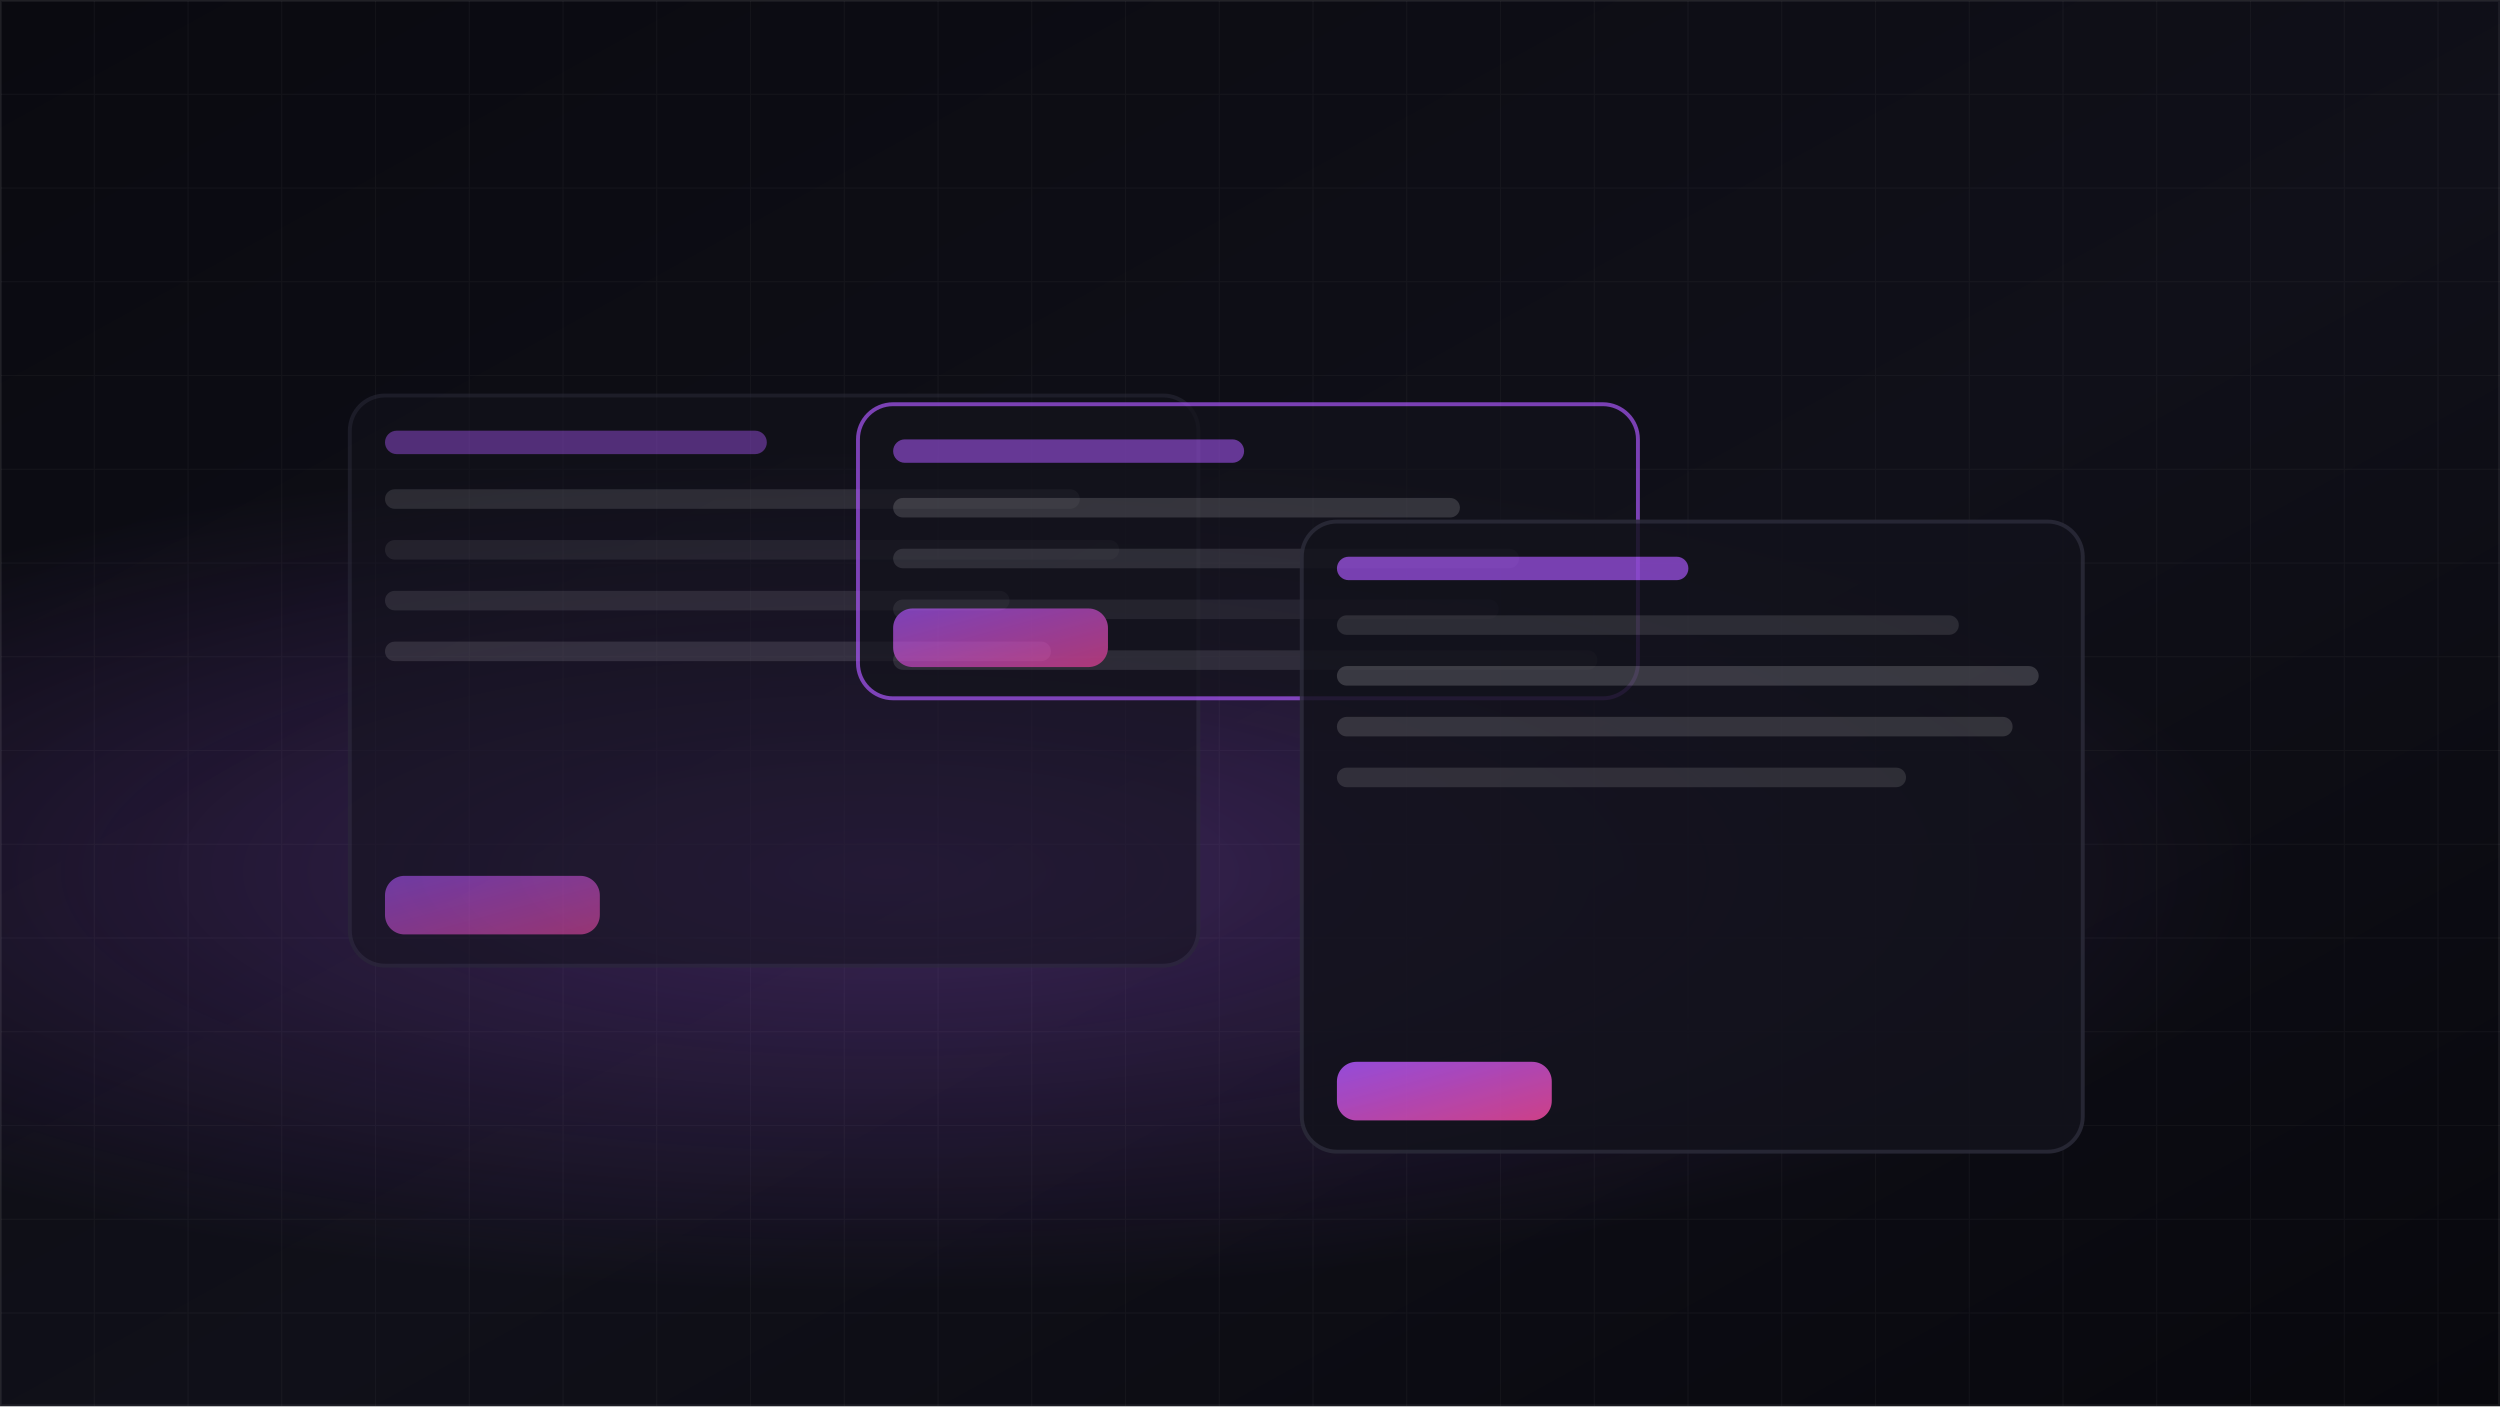
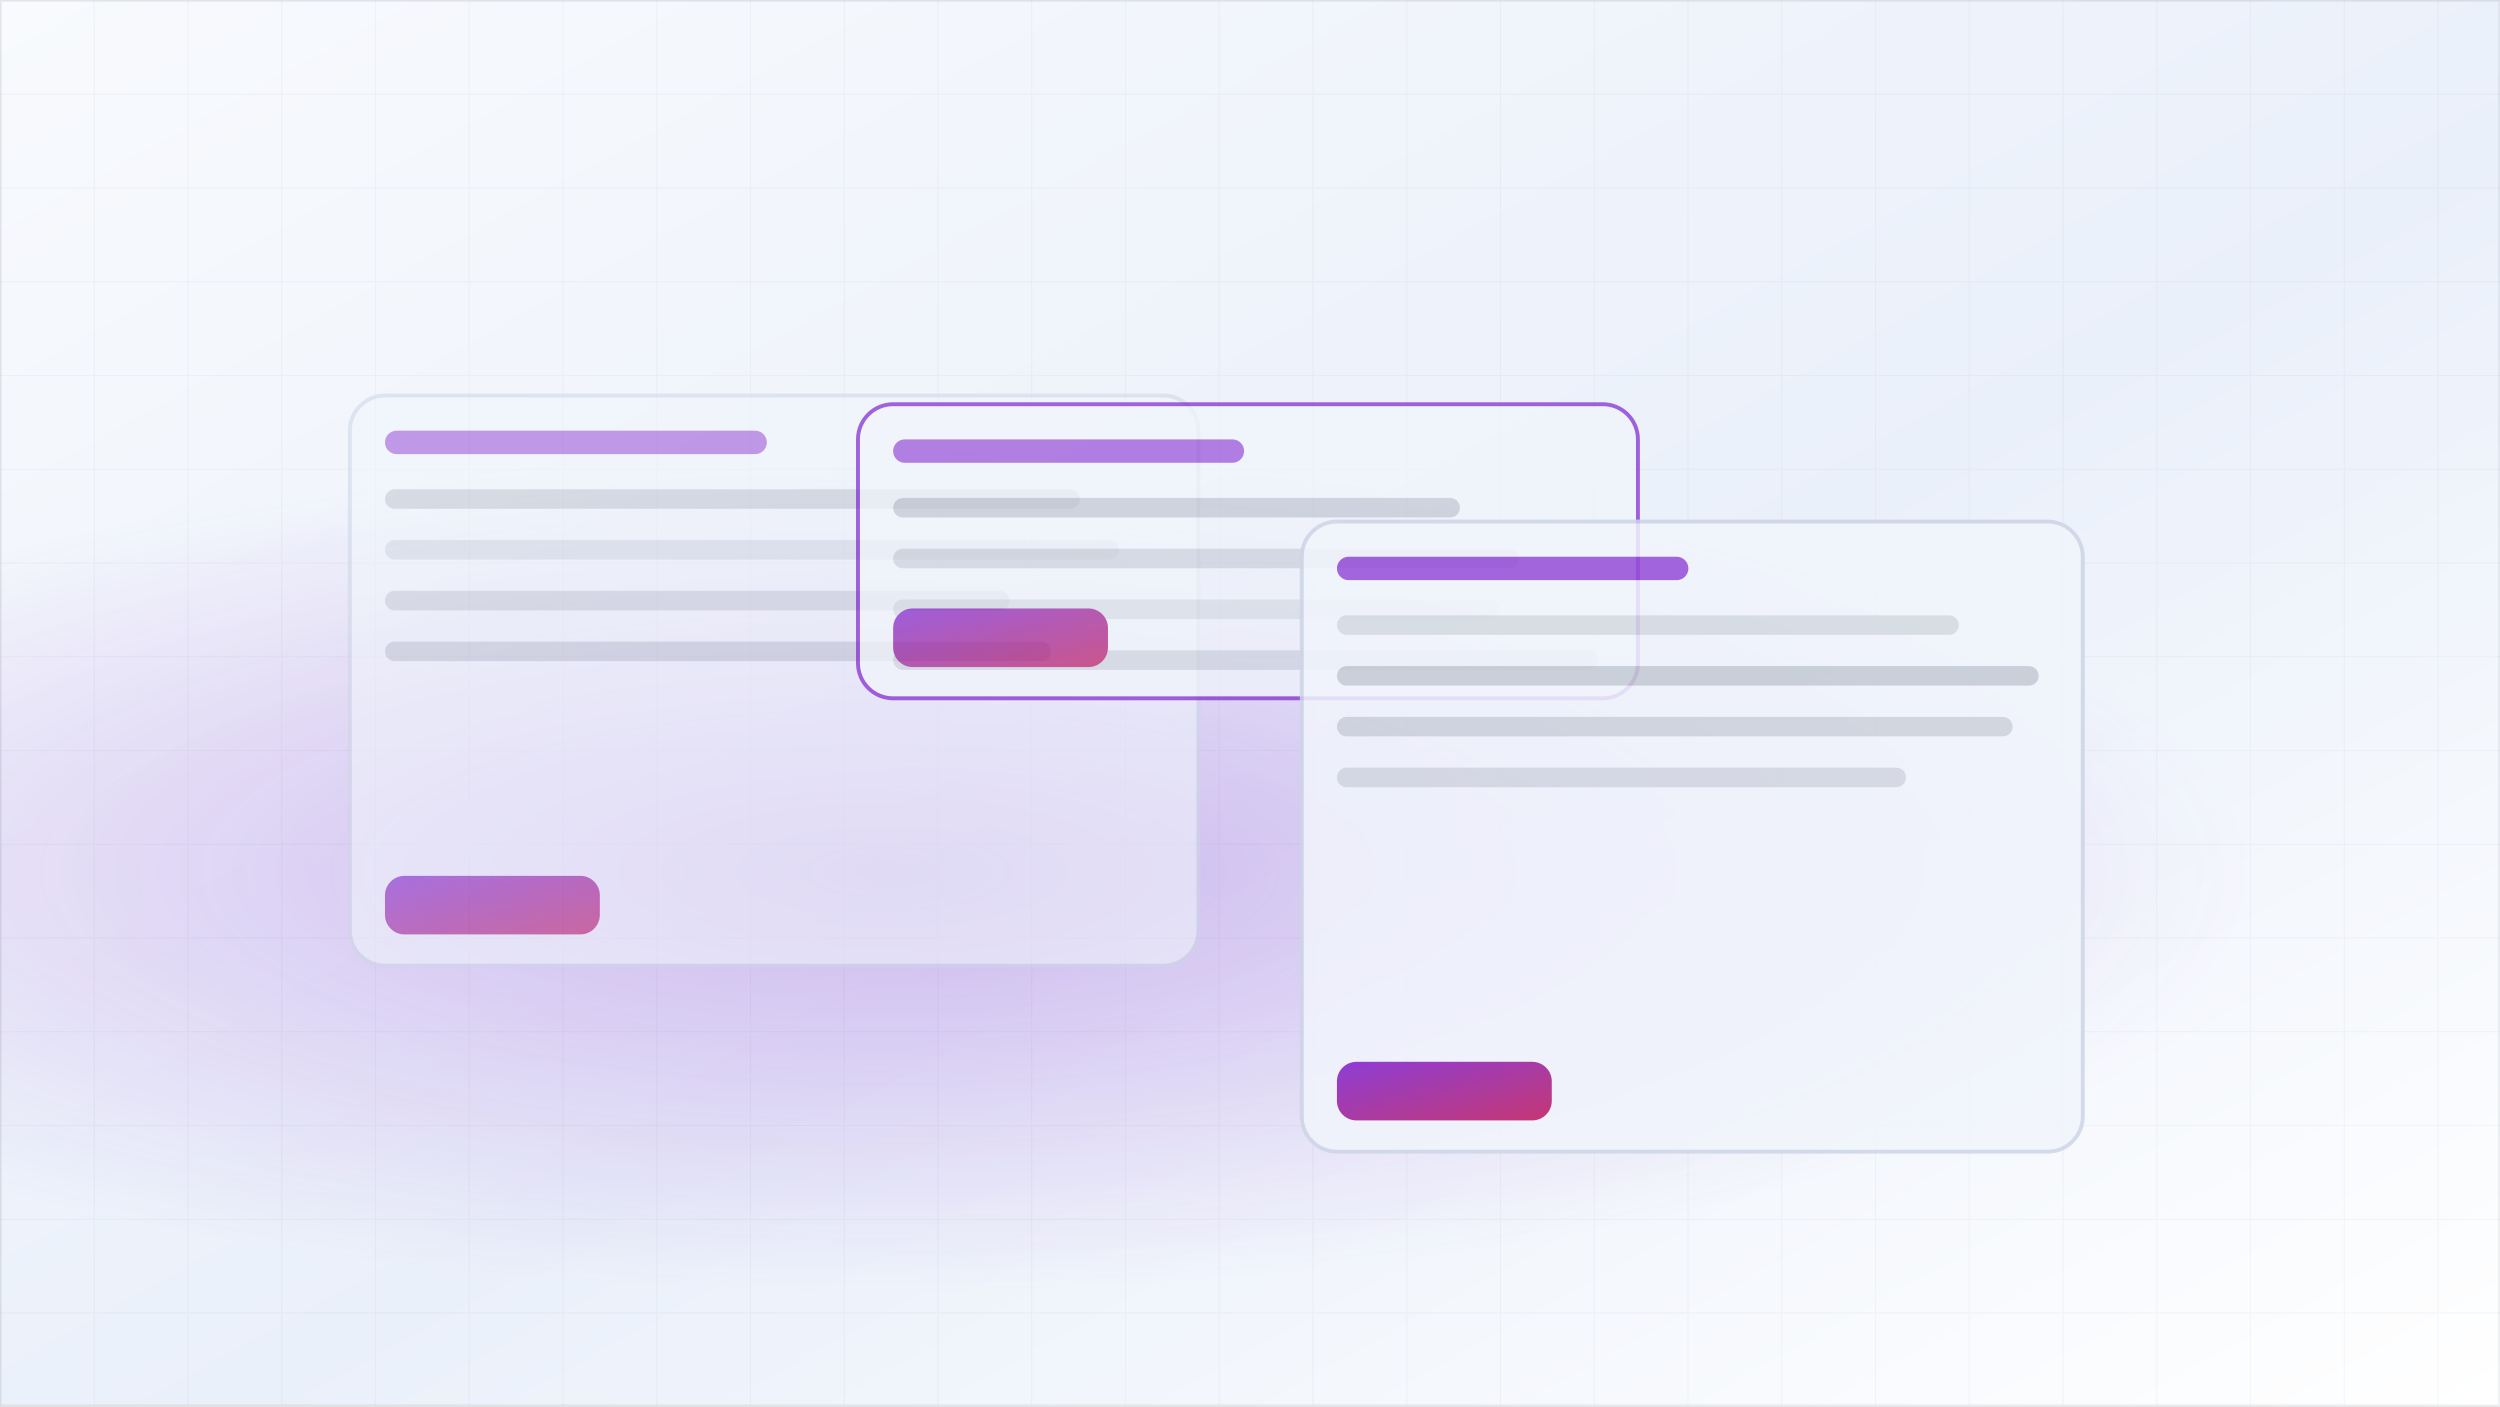
<svg xmlns="http://www.w3.org/2000/svg" viewBox="0 0 1280 720" width="1280" height="720" role="img" aria-label="advanced-inventory-gui">
  <defs>
    <linearGradient id="bg" x1="0" y1="0" x2="1" y2="1">
-       <stop offset="0%" stop-color="#0a0a10" />
-       <stop offset="55%" stop-color="#101019" />
-       <stop offset="100%" stop-color="#08080d" />
+       <stop offset="0%" stop-color="#f8fafd" />
+       <stop offset="55%" stop-color="#eaf0fa" />
+       <stop offset="100%" stop-color="#ffffff" />
    </linearGradient>
    <linearGradient id="accent" x1="0" y1="0" x2="1" y2="1">
-       <stop offset="0%" stop-color="#A855F7" />
-       <stop offset="100%" stop-color="#EC4899" />
+       <stop offset="0%" stop-color="#7e22ce" />
+       <stop offset="100%" stop-color="#be185d" />
    </linearGradient>
    <radialGradient id="glow">
-       <stop offset="0%" stop-color="#A855F7" stop-opacity="0.5" />
-       <stop offset="100%" stop-color="#A855F7" stop-opacity="0" />
+       <stop offset="0%" stop-color="#7e22ce" stop-opacity="0.5" />
+       <stop offset="100%" stop-color="#7e22ce" stop-opacity="0" />
    </radialGradient>
    <pattern id="grid" width="48" height="48" patternUnits="userSpaceOnUse">
-       <path d="M48 0H0V48" fill="none" stroke="#ffffff" stroke-opacity="0.035" stroke-width="1" />
+       <path d="M48 0H0V48" fill="none" stroke="#0b1b31" stroke-opacity="0.035" stroke-width="1" />
    </pattern>
  </defs>
  <rect width="1280" height="720" fill="url(#bg)" />
  <rect width="1280" height="720" fill="url(#grid)" />
  <ellipse cx="452.419" cy="446.4" rx="704" ry="216" fill="url(#glow)" opacity="0.55" />
  <g opacity="0.55">
-     <rect x="179.114" y="202.509" width="434.452" height="291.919" rx="18" fill="#12121b" stroke="#2a2a38" stroke-width="2" />
-     <rect x="197.114" y="220.509" width="195.503" height="12" rx="6" fill="#A855F7" opacity="0.8" />
-     <rect x="197.114" y="250.509" width="355.733" height="10" rx="5" fill="#ffffff" opacity="0.212" />
-     <rect x="197.114" y="276.509" width="375.887" height="10" rx="5" fill="#ffffff" opacity="0.135" />
-     <rect x="197.114" y="302.509" width="319.75" height="10" rx="5" fill="#ffffff" opacity="0.181" />
-     <rect x="197.114" y="328.509" width="340.979" height="10" rx="5" fill="#ffffff" opacity="0.21" />
+     <rect x="179.114" y="202.509" width="434.452" height="291.919" rx="18" fill="#f1f5fb" stroke="#ccd5e6" stroke-width="2" />
+     <rect x="197.114" y="220.509" width="195.503" height="12" rx="6" fill="#7e22ce" opacity="0.8" />
+     <rect x="197.114" y="250.509" width="355.733" height="10" rx="5" fill="#0b1b31" opacity="0.212" />
+     <rect x="197.114" y="276.509" width="375.887" height="10" rx="5" fill="#0b1b31" opacity="0.135" />
+     <rect x="197.114" y="302.509" width="319.75" height="10" rx="5" fill="#0b1b31" opacity="0.181" />
+     <rect x="197.114" y="328.509" width="340.979" height="10" rx="5" fill="#0b1b31" opacity="0.21" />
    <rect x="197.114" y="448.427" width="110" height="30" rx="10" fill="url(#accent)" />
  </g>
  <g opacity="0.7">
-     <rect x="439.282" y="206.957" width="399.338" height="150.58" rx="18" fill="#12121b" stroke="#A855F7" stroke-width="2" />
-     <rect x="457.282" y="224.957" width="179.702" height="12" rx="6" fill="#A855F7" opacity="0.8" />
-     <rect x="457.282" y="254.957" width="290.191" height="10" rx="5" fill="#ffffff" opacity="0.21" />
-     <rect x="457.282" y="280.957" width="320.478" height="10" rx="5" fill="#ffffff" opacity="0.163" />
-     <rect x="457.282" y="306.957" width="310.035" height="10" rx="5" fill="#ffffff" opacity="0.105" />
-     <rect x="457.282" y="332.957" width="360.599" height="10" rx="5" fill="#ffffff" opacity="0.15" />
+     <rect x="439.282" y="206.957" width="399.338" height="150.58" rx="18" fill="#f1f5fb" stroke="#7e22ce" stroke-width="2" />
+     <rect x="457.282" y="224.957" width="179.702" height="12" rx="6" fill="#7e22ce" opacity="0.8" />
+     <rect x="457.282" y="254.957" width="290.191" height="10" rx="5" fill="#0b1b31" opacity="0.21" />
+     <rect x="457.282" y="280.957" width="320.478" height="10" rx="5" fill="#0b1b31" opacity="0.163" />
+     <rect x="457.282" y="306.957" width="310.035" height="10" rx="5" fill="#0b1b31" opacity="0.105" />
+     <rect x="457.282" y="332.957" width="360.599" height="10" rx="5" fill="#0b1b31" opacity="0.15" />
    <rect x="457.282" y="311.537" width="110" height="30" rx="10" fill="url(#accent)" />
  </g>
  <g opacity="0.85">
-     <rect x="666.507" y="267.043" width="399.868" height="322.612" rx="18" fill="#12121b" stroke="#2a2a38" stroke-width="2" />
-     <rect x="684.507" y="285.043" width="179.941" height="12" rx="6" fill="#A855F7" opacity="0.8" />
-     <rect x="684.507" y="315.043" width="318.407" height="10" rx="5" fill="#ffffff" opacity="0.126" />
-     <rect x="684.507" y="341.043" width="359.299" height="10" rx="5" fill="#ffffff" opacity="0.198" />
-     <rect x="684.507" y="367.043" width="345.943" height="10" rx="5" fill="#ffffff" opacity="0.164" />
-     <rect x="684.507" y="393.043" width="291.381" height="10" rx="5" fill="#ffffff" opacity="0.138" />
+     <rect x="666.507" y="267.043" width="399.868" height="322.612" rx="18" fill="#f1f5fb" stroke="#ccd5e6" stroke-width="2" />
+     <rect x="684.507" y="285.043" width="179.941" height="12" rx="6" fill="#7e22ce" opacity="0.8" />
+     <rect x="684.507" y="315.043" width="318.407" height="10" rx="5" fill="#0b1b31" opacity="0.126" />
+     <rect x="684.507" y="341.043" width="359.299" height="10" rx="5" fill="#0b1b31" opacity="0.198" />
+     <rect x="684.507" y="367.043" width="345.943" height="10" rx="5" fill="#0b1b31" opacity="0.164" />
+     <rect x="684.507" y="393.043" width="291.381" height="10" rx="5" fill="#0b1b31" opacity="0.138" />
    <rect x="684.507" y="543.655" width="110" height="30" rx="10" fill="url(#accent)" />
  </g>
-   <rect width="1280" height="720" fill="none" stroke="#ffffff" stroke-opacity="0.06" stroke-width="2" />
+   <rect width="1280" height="720" fill="none" stroke="#0b1b31" stroke-opacity="0.06" stroke-width="2" />
</svg>
